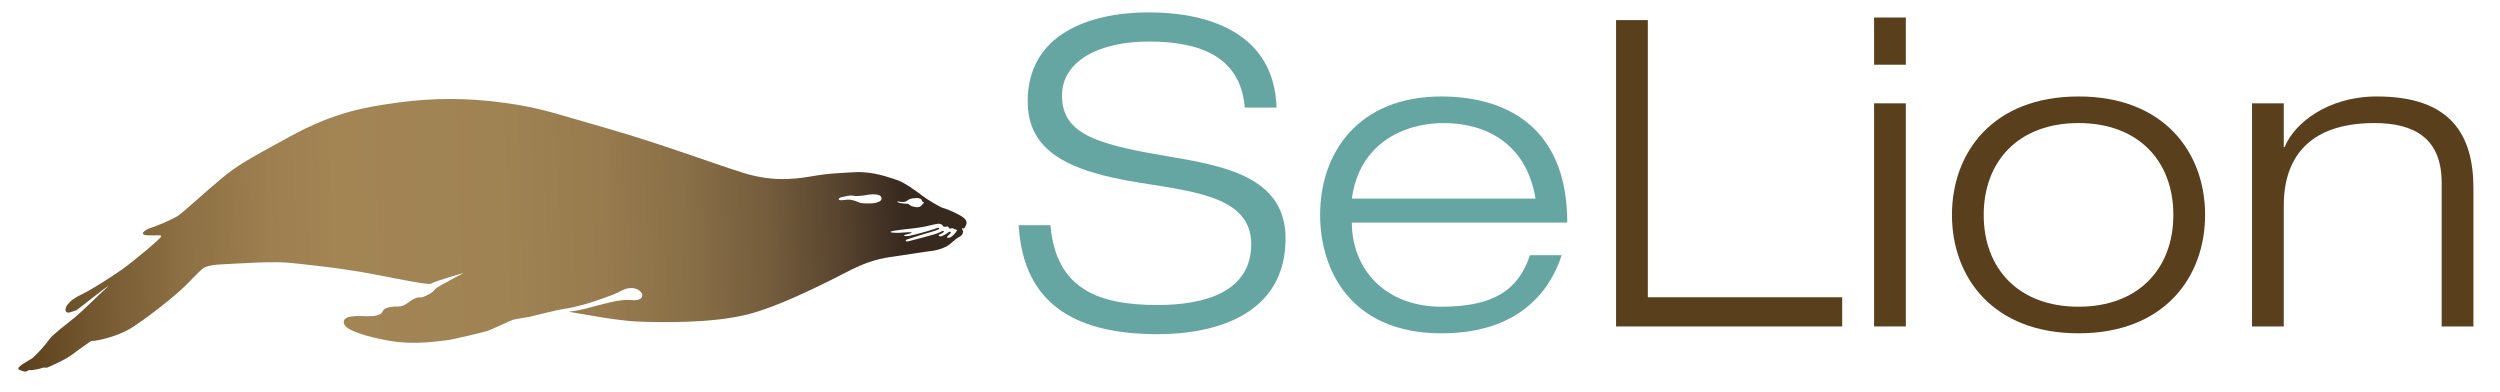
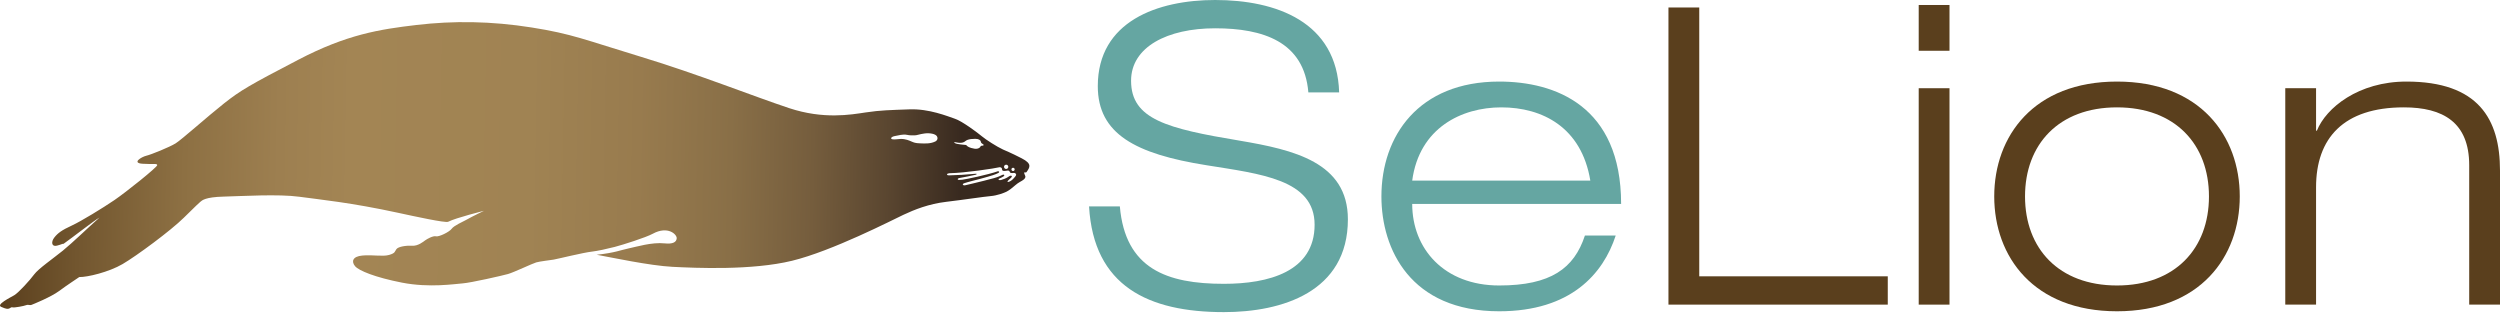
- <svg xmlns="http://www.w3.org/2000/svg" version="1.1" id="Layer_1" x="0px" y="0px" width="621.633px" height="97.418px" viewBox="0 0 621.633 97.418" enable-background="new 0 0 621.633 97.418" xml:space="preserve">
+ <svg xmlns="http://www.w3.org/2000/svg" version="1.1" x="0px" y="0px" width="640.928px" height="80.017px" viewBox="0 0 640.928 80.017" enable-background="new 0 0 640.928 80.017" xml:space="preserve">
  <g id="Background">
</g>
  <g id="Stripes">
</g>
  <g id="Type_and_Art">
    <g>
-       <path fill="#65A6A2" d="M309.521,26.76c-1.067-13.016-11.629-16.43-23.898-16.43s-21.551,4.801-21.551,13.443    c0,9.922,9.282,12.269,27.846,15.363c13.87,2.347,27.739,5.548,27.739,20.166c0,18.67-16.963,23.791-31.792,23.791    c-19.311,0-33.394-6.614-34.567-27.098h7.895c1.387,16.002,12.056,19.844,26.673,19.844c11.416,0,23.258-3.094,23.258-15.15    c0-11.629-13.869-13.016-27.739-15.257c-18.137-2.88-27.846-8.001-27.846-20.271c0-16.644,15.363-22.085,30.086-22.085    c15.577,0,31.26,5.548,31.793,23.685H309.521z" />
-       <path fill="#65A6A2" d="M388.316,63.461c-3.2,9.814-11.522,19.416-29.873,19.416c-22.725,0-30.192-15.896-30.192-29.445    c0-15.47,9.495-29.446,30.192-29.446c14.297,0,31.261,6.188,31.261,31.367h-53.56c0,11.522,8.215,20.911,22.299,20.911    c13.229,0,19.203-4.375,21.979-12.803H388.316z M381.811,49.377c-2.242-13.655-12.271-18.776-22.832-18.776    c-10.137,0-21.019,5.228-22.832,18.776H381.811z" />
-       <path fill="#5A3F1D" d="M401.84,4.995h7.896v68.921h48.33v7.254H401.84V4.995z" />
-       <path fill="#5A3F1D" d="M465.997,4.355h7.895v11.736h-7.895V4.355z M465.997,25.693h7.895v55.479h-7.895V25.693z" />
-       <path fill="#5A3F1D" d="M516.833,23.986c21.338,0,31.473,13.977,31.473,29.446c0,15.469-10.135,29.445-31.473,29.445    S485.36,68.902,485.36,53.432C485.36,37.962,495.495,23.986,516.833,23.986z M516.833,76.264c14.938,0,23.578-9.496,23.578-22.832    S531.77,30.6,516.833,30.6c-14.936,0-23.578,9.496-23.578,22.832S501.897,76.264,516.833,76.264z" />
-       <path fill="#5A3F1D" d="M607.13,45.43c0-10.989-6.721-14.83-16.75-14.83c-15.471,0-22.512,7.895-22.512,20.484V81.17h-7.896    V25.693h7.896v10.882h0.213c2.348-5.868,10.67-12.589,22.938-12.589c18.457,0,24.005,9.602,24.005,22.832v34.354h-7.896    L607.13,45.43L607.13,45.43z" />
+       <path fill="#65A6A2" d="M335.424,23.685c-1.067-13.016-11.629-16.43-23.898-16.43s-21.551,4.801-21.551,13.443    c0,9.922,9.282,12.269,27.846,15.363c13.87,2.347,27.739,5.548,27.739,20.165c0,18.67-16.963,23.792-31.792,23.792    c-19.311,0-33.394-6.615-34.567-27.099h7.895c1.387,16.003,12.056,19.844,26.673,19.844c11.416,0,23.258-3.094,23.258-15.15    c0-11.629-13.869-13.016-27.739-15.257c-18.137-2.88-27.846-8.001-27.846-20.271C281.439,5.441,296.803,0,311.526,0    c15.577,0,31.26,5.548,31.793,23.685H335.424z" />
+       <path fill="#65A6A2" d="M414.221,60.386c-3.201,9.815-11.523,19.417-29.873,19.417c-22.725,0-30.193-15.896-30.193-29.446    c0-15.47,9.495-29.446,30.193-29.446c14.296,0,31.26,6.188,31.26,31.367h-53.559c0,11.522,8.215,20.911,22.299,20.911    c13.229,0,19.203-4.375,21.978-12.803H414.221z M407.713,46.303c-2.241-13.656-12.27-18.777-22.832-18.777    c-10.136,0-21.018,5.228-22.832,18.777H407.713z" />
+       <path fill="#5A3F1D" d="M427.744,1.92h7.896v68.921h48.33v7.255h-56.226V1.92z" />
+       <path fill="#5A3F1D" d="M491.901,1.28h7.895v11.736h-7.895V1.28z M491.901,22.618h7.895v55.479h-7.895V22.618z" />
+       <path fill="#5A3F1D" d="M542.737,20.911c21.338,0,31.473,13.977,31.473,29.446s-10.135,29.446-31.473,29.446    s-31.473-13.977-31.473-29.446S521.399,20.911,542.737,20.911z M542.737,73.189c14.938,0,23.578-9.496,23.578-22.832    s-8.641-22.832-23.578-22.832c-14.936,0-23.578,9.496-23.578,22.832S527.801,73.189,542.737,73.189z" />
+       <path fill="#5A3F1D" d="M633.034,42.355c0-10.989-6.721-14.83-16.75-14.83c-15.471,0-22.512,7.895-22.512,20.484v30.086h-7.895    V22.618h7.895V33.5h0.213c2.348-5.868,10.67-12.589,22.939-12.589c18.457,0,24.004,9.602,24.004,22.832v34.354h-7.895V42.355z" />
    </g>
-     <linearGradient id="SVGID_1_" gradientUnits="userSpaceOnUse" x1="253.88" y1="42.406" x2="17.126" y2="42.406" gradientTransform="matrix(-0.9996 0.0296 -0.0296 -0.9996 258.655 94.9964)">
+     <linearGradient id="SVGID_1_" gradientUnits="userSpaceOnUse" x1="-0.791" y1="48.49" x2="262.436" y2="48.49" gradientTransform="matrix(0.9998 0.0181 -0.0181 0.9998 2.3388 -7.1341)">
      <stop offset="0" style="stop-color:#5A3F1D" />
      <stop offset="0.074" style="stop-color:#72562F" />
      <stop offset="0.177" style="stop-color:#8D7043" />
      <stop offset="0.269" style="stop-color:#9D7F50" />
      <stop offset="0.339" style="stop-color:#A38554" />
      <stop offset="0.512" style="stop-color:#A08353" />
      <stop offset="0.619" style="stop-color:#987B4E" />
      <stop offset="0.709" style="stop-color:#896F47" />
      <stop offset="0.789" style="stop-color:#755D3D" />
      <stop offset="0.862" style="stop-color:#5A4630" />
      <stop offset="0.93" style="stop-color:#3A2B20" />
      <stop offset="0.934" style="stop-color:#38291F" />
    </linearGradient>
-     <path fill="url(#SVGID_1_)" d="M115.329,67.885c0,0-6.422,1.717-8.196,2.67c-0.588,0.316-7.738-1.104-11.495-1.848   c-10.908-2.164-17.964-2.705-22.763-3.278c-4.799-0.574-13.217,0.103-17.426,0.282c-4.205,0.181-4.928,0.951-5.327,1.309   c-0.398,0.355-0.81,0.744-3.73,3.729c-2.92,2.985-10.697,8.963-13.855,10.879c-3.154,1.916-8.042,3.168-9.899,3.166   c-0.803,0.572-2.739,1.875-4.6,3.306c-1.858,1.427-5.919,3.146-6.284,3.291c-0.364,0.149-0.713-0.134-1.196,0.079   c-0.483,0.21-2.77,0.683-3.092,0.56c-0.324-0.12-0.497,0.175-0.825,0.296c-0.325,0.119-0.654,0.129-1.825-0.365   c-1.176-0.494,1.946-2.104,2.953-2.715c1.001-0.613,3.558-3.533,4.497-4.863c0.938-1.33,4.299-3.743,6.495-5.59   c2.195-1.85,5.608-5.299,8.282-7.754c-1.268,0.736-6.21,4.777-8.142,6.18c-0.448,0.014-0.324,0.129-1.535,0.459   c-1.212,0.332-1.397-0.85-0.602-1.885c0.794-1.035,1.698-1.709,3.909-2.779c2.212-1.07,7.084-4.184,9.716-6.043   c2.632-1.859,9.718-7.747,9.694-8.203c-0.023-0.457-0.828-0.139-3.383-0.264c-2.557-0.125-0.27-1.57,0.841-1.858   c1.114-0.288,5.267-2.058,6.668-2.957c1.4-0.901,7.135-6.244,10.943-9.37c3.807-3.124,5.847-4.33,16.895-10.352   c11.048-6.022,18.546-7.329,27.001-8.48c8.455-1.153,17.13-1.211,26.472,0.094c9.345,1.305,12.299,2.615,25.311,6.307   c13.012,3.688,26.187,8.669,34.164,11.147c7.975,2.478,14.178,1.247,17.606,0.667c3.428-0.578,5.566-0.639,10.048-0.888   s8.723,1.413,10.473,1.97c1.751,0.558,5.347,3.18,6.269,3.925c0.923,0.747,4.271,2.745,4.881,2.934s1.778,0.494,4.205,1.773   c2.429,1.278,2.033,2.226,1.346,3.26c-0.194,0.447-0.984-0.57-0.342,0.888c0,0-0.083,0.704-0.432,0.991   c-0.347,0.285-1.109,0.607-1.727,1.191c-0.617,0.586-1.504,1.293-2.064,1.578c-0.561,0.283-2.078,0.916-3.659,1.078   c-1.583,0.165-6.115,0.945-10.13,1.495c-4.015,0.554-7.275,1.925-9.781,3.16c-2.506,1.231-16.187,8.603-25.395,11.022   c-9.207,2.416-22.15,2.063-27.427,1.889c-5.274-0.172-14.147-1.92-17.472-2.453c4.332-0.559,5.403-1.158,7.27-1.581   c1.866-0.425,5.355-1.575,8.295-1.319c1.828,0.16,2.707-0.3,2.749-1.212c0.042-0.911-2.106-2.894-5.515-0.956   c-1.58,0.898-6.795,2.658-8.68,3.186c-1.884,0.527-3.99,1.014-5.133,1.16c-2.045,0.263-8,1.857-8.847,2.014   c-0.85,0.158-3.152,0.457-3.994,0.714c-0.842,0.257-5.146,2.401-6.434,2.787c-1.287,0.388-8.493,2.166-10.349,2.334   c-1.857,0.171-7.647,1.202-13.929,0.092c-6.28-1.108-10.011-2.584-10.884-3.59c-0.872-1.003-0.699-2.226,1.659-2.478   c2.355-0.254,4.606,0.207,6.092-0.242c1.485-0.45,1.261-0.789,1.68-1.371c0.416-0.582,2.212-0.9,3.58-0.838   c1.368,0.063,2.563-0.973,2.996-1.303c0.433-0.332,1.794-1.125,2.461-0.967c0.667,0.159,3.062-1.056,3.571-1.796   c0.507-0.739,2.559-1.675,3.248-2.077C112.981,69.047,115.329,67.885,115.329,67.885z M237.109,56.872   c-0.225-0.218-0.296-0.095-0.71-0.041c-0.413,0.053-0.433-0.139-0.595-0.381c-0.162-0.24-0.446-0.105-0.674-0.066   c-0.227,0.037-0.535-0.008-0.729-0.289c-0.187-0.27-0.041-0.172-0.509-0.358c-0.467-0.188-0.58-0.096-1.192-0.005   c-0.814,0.122-2.065,0.514-3.211,0.7c-1.349,0.219-1.595,0.252-2.702,0.383c-1.108,0.132-2.286,0.224-4.178,0.511   c-1.891,0.285-1.068,0.588,0.093,0.557c1.62-0.043,0.53,0.054,1.74-0.051c2.356-0.207,2.697-0.031,1.847,0.219   c-0.402,0.117-0.505,0.158-0.975,0.266c-1.309,0.299-0.033,0.475,0.63,0.357c0.893-0.154,2.085-0.504,2.724-0.657   c0.639-0.152,2.241-0.647,2.718-0.778c0.507-0.137,1.184-0.377,1.677-0.564c0.493-0.186,0.627,0.179,0.261,0.373   c-0.319,0.168-0.51,0.224-1.023,0.392c-0.542,0.177-0.953,0.278-1.465,0.438c-0.494,0.153-0.925,0.26-1.505,0.444   s-3.192,0.984-3.81,1.224c-0.62,0.236-0.229,0.605,0.27,0.463c0.497-0.144,0.969-0.246,1.947-0.496   c1.111-0.281,3.245-0.854,4.61-1.26c0.949-0.281,1.504-0.574,1.903-0.776c0.399-0.2,0.618,0.103,0.263,0.345   c-0.341,0.234-0.587,0.34-0.895,0.48c-0.523,0.236-0.007,0.566,0.391,0.455c0.413-0.113,1.256-0.553,1.686-0.908   c0.43-0.354,0.78-0.256,0.732-0.034c-0.047,0.222-0.256,0.353-0.742,0.835c-0.487,0.48-0.072,0.51,0.391,0.455   s1.422-0.986,1.816-1.682C238.144,56.978,237.334,57.09,237.109,56.872z M219.047,48.867c-0.352-0.549-1.822-0.654-2.998-0.471   c-1.176,0.183-1.445,0.262-1.919,0.281c-0.478,0.022-1.251,0.139-2.04-0.014c-0.787-0.153-1.89,0.167-2.745,0.351   c-0.852,0.182-1.065,0.689-0.432,0.748c0.633,0.059,0.659-0.045,1.797-0.115c1.138-0.068,2.042,0.35,2.562,0.557   c0.52,0.209,0.838,0.352,1.92,0.369c1.046,0.018,2.342,0.098,3.486-0.477C219.175,49.844,219.349,49.338,219.047,48.867z    M223.775,50.477c0.559,0.083,1.169,0.169,1.53,0.177c0.36,0.009,0.595,0.017,0.734,0.193c0.14,0.178,0.598,0.502,1.771,0.667   c0.862,0.121,1.504-0.455,1.591-0.764c0.036-0.123,0.297-0.199,0.33-0.276c0.058-0.132-0.122-0.218-0.122-0.218   s-0.283-0.019-0.391-0.455c-0.074-0.303-0.519-0.564-1.265-0.555c-0.716,0.01-1.305,0.094-1.76,0.269   c-0.454,0.172-0.573,0.42-0.914,0.558c-0.339,0.135-0.722,0.264-1.926,0.031C222.875,50.01,223.218,50.393,223.775,50.477z" />
+     <path fill-rule="evenodd" clip-rule="evenodd" fill="url(#SVGID_1_)" d="M261.948,40.596c-2.951-1.513-4.18-1.976-4.824-2.271   c-1.545-0.706-4.373-2.521-5.388-3.373c-1.018-0.849-4.975-3.849-6.917-4.506c-1.939-0.659-6.638-2.598-11.642-2.411   c-5.008,0.187-7.393,0.212-11.231,0.788c-3.838,0.577-10.786,1.826-19.63-1.101c-8.852-2.926-23.45-8.75-37.893-13.129   c-14.445-4.38-17.714-5.904-28.116-7.548C125.911,5.4,116.23,5.289,106.772,6.405c-9.456,1.111-17.848,2.418-30.297,8.913   c-12.45,6.497-14.751,7.801-19.06,11.208c-4.313,3.413-10.818,9.256-12.401,10.235c-1.582,0.976-6.251,2.866-7.499,3.164   c-1.247,0.299-3.828,1.863-0.977,2.056c2.85,0.192,3.753-0.146,3.771,0.362c0.017,0.511-8.009,6.937-10.983,8.958   c-2.974,2.021-8.473,5.396-10.963,6.545c-2.488,1.148-3.51,1.882-4.418,3.022c-0.909,1.137-0.727,2.46,0.634,2.115   c1.357-0.345,1.222-0.474,1.723-0.482c2.183-1.524,7.779-5.933,9.209-6.729c-3.033,2.684-6.911,6.465-9.398,8.483   c-2.486,2.015-6.286,4.643-7.359,6.106c-1.075,1.468-3.986,4.67-5.116,5.337c-1.137,0.657-4.652,2.392-3.35,2.968   c1.297,0.573,1.665,0.572,2.029,0.441c0.369-0.126,0.568-0.448,0.925-0.31c0.357,0.141,2.921-0.337,3.463-0.562   c0.542-0.227,0.926,0.098,1.334-0.061c0.41-0.156,4.978-1.993,7.08-3.546c2.105-1.556,4.292-2.971,5.199-3.597   c2.072,0.041,7.552-1.255,11.108-3.33c3.562-2.072,12.362-8.585,15.679-11.858c3.321-3.272,3.788-3.696,4.238-4.086   c0.455-0.392,1.277-1.233,5.971-1.352c4.701-0.116,14.107-0.698,19.451,0.039c5.343,0.737,13.205,1.483,25.332,4.119   c4.176,0.907,12.125,2.636,12.79,2.295c1.996-1.028,9.199-2.812,9.199-2.812s-2.642,1.248-4.62,2.354   c-0.777,0.433-3.084,1.437-3.666,2.247c-0.584,0.82-3.279,2.126-4.022,1.935c-0.74-0.189-2.274,0.669-2.765,1.03   c-0.489,0.357-1.843,1.491-3.369,1.394c-1.525-0.099-3.536,0.222-4.011,0.859c-0.479,0.642-0.236,1.025-1.901,1.499   c-1.667,0.469-4.169-0.09-6.802,0.145c-2.636,0.235-2.856,1.595-1.901,2.731c0.953,1.14,5.087,2.861,12.072,4.229   c6.986,1.361,13.469,0.327,15.542,0.179c2.078-0.153,10.154-1.991,11.596-2.398c1.446-0.403,6.29-2.708,7.234-2.978   c0.943-0.271,3.52-0.557,4.472-0.718c0.949-0.155,7.625-1.815,9.911-2.064c1.278-0.143,3.641-0.644,5.753-1.191   c2.112-0.551,7.968-2.409,9.75-3.377c3.841-2.095,6.194,0.161,6.131,1.176c-0.069,1.016-1.055,1.513-3.091,1.296   c-3.277-0.344-7.194,0.868-9.284,1.303c-2.091,0.435-3.297,1.081-8.142,1.618c3.698,0.664,13.561,2.793,19.443,3.093   c5.885,0.299,20.32,0.958,30.644-1.555c10.318-2.515,25.733-10.459,28.554-11.785c2.824-1.328,6.485-2.792,10.979-3.328   c4.49-0.533,9.559-1.309,11.329-1.462c1.772-0.148,3.477-0.825,4.104-1.128c0.631-0.309,1.636-1.078,2.337-1.72   c0.702-0.64,1.559-0.984,1.95-1.295c0.396-0.312,0.715-0.621,0.503-1.096c-0.652-1.454,0.174-0.489,0.397-0.983   C264,42.913,264.675,41.996,261.948,40.596z M239.755,36.286c-1.287,0.619-2.731,0.504-3.897,0.463   c-1.208-0.043-1.56-0.21-2.139-0.452c-0.573-0.243-1.575-0.727-2.846-0.671c-1.271,0.054-1.301,0.17-2.006,0.092   c-0.707-0.08-0.458-0.642,0.496-0.828c0.958-0.186,2.195-0.522,3.07-0.333c0.876,0.185,1.561,0.157,2.094,0.142   c0.612-0.017,1.175-0.3,2.491-0.479c1.316-0.181,2.793,0.083,3.175,0.705C240.518,35.456,240.315,36.017,239.755,36.286z    M259.727,43.009c0.229,0.004,0.413,0.194,0.408,0.424c-0.004,0.232-0.195,0.415-0.423,0.411c-0.234-0.004-0.416-0.194-0.411-0.426   C259.305,43.189,259.492,43.004,259.727,43.009z M257.963,42.223c0.304,0.005,0.542,0.255,0.537,0.559   c-0.006,0.305-0.252,0.542-0.557,0.537s-0.545-0.253-0.54-0.557C257.408,42.458,257.659,42.216,257.963,42.223z M244.886,36.455   c1.337,0.284,1.767,0.149,2.146,0.005c0.385-0.146,0.521-0.421,1.03-0.607c0.515-0.182,1.172-0.265,1.971-0.261   c0.834,0.005,1.323,0.304,1.4,0.644c0.111,0.49,0.215,0.485,0.424,0.622c0.21,0.137,0.406,0.261,0.306,0.386   c-0.134,0.172-0.682,0.067-0.725,0.206c-0.103,0.342-0.65,0.821-1.611,0.67c-1.302-0.208-1.81-0.579-1.962-0.78   c-0.152-0.2-0.412-0.213-0.817-0.231c-0.401-0.016-1.081-0.125-1.701-0.229C244.724,36.775,244.352,36.343,244.886,36.455z    M260.204,45.353c-0.603,0.71-0.858,0.918-1.339,1.166c-0.459,0.235-0.86,0.182-0.307-0.344c0.555-0.528,0.789-0.672,0.846-0.92   c0.054-0.244-0.331-0.36-0.818,0.025c-0.487,0.387-1.523,0.765-1.987,0.881c-0.445,0.117-0.927-0.163-0.341-0.416   c0.348-0.151,0.625-0.265,1.009-0.52c0.4-0.262,0.164-0.603-0.287-0.388c-0.447,0.218-1.076,0.533-2.137,0.826   c-1.534,0.428-3.927,1.023-5.175,1.314c-1.095,0.259-1.622,0.363-2.18,0.515c-0.558,0.147-0.987-0.272-0.289-0.523   c0.691-0.254,3.538-0.969,4.197-1.141c1.253-0.327,2.516-0.719,3.123-0.907c0.578-0.177,1.074-0.399,1.437-0.582   c0.338-0.171,0.246-0.45-0.104-0.44c-2.573,0.899-8.273,2.086-9.129,2.17c-0.743,0.075-1.073,0.09-1.165-0.038   c-0.129-0.176,0.174-0.348,0.386-0.386c1.516-0.271,2.885-0.551,4.119-0.834c0.441-0.107,0.396-0.268,0.15-0.271   c-2.399,0.235-4.922,0.38-6.928,0.419c-0.006,0-0.008,0-0.014,0c-0.19-0.003-0.481-0.049-0.487-0.24   c-0.002-0.198,0.422-0.306,0.62-0.31c4.002-0.074,11.65-1.235,12.884-1.543c0.076-0.019,0.27,0.048,0.292,0.065   c0.191,0.079,0.318,0.252,0.314,0.494c-0.01,0.547,0.812,0.39,1.063,0.355c0.257-0.041,0.653-0.147,0.83,0.124   c0.176,0.273,0.146,0.418,0.46,0.455c0.459,0.053,0.857-0.144,1.101,0.104C260.594,44.713,260.572,44.918,260.204,45.353z" />
  </g>
</svg>
